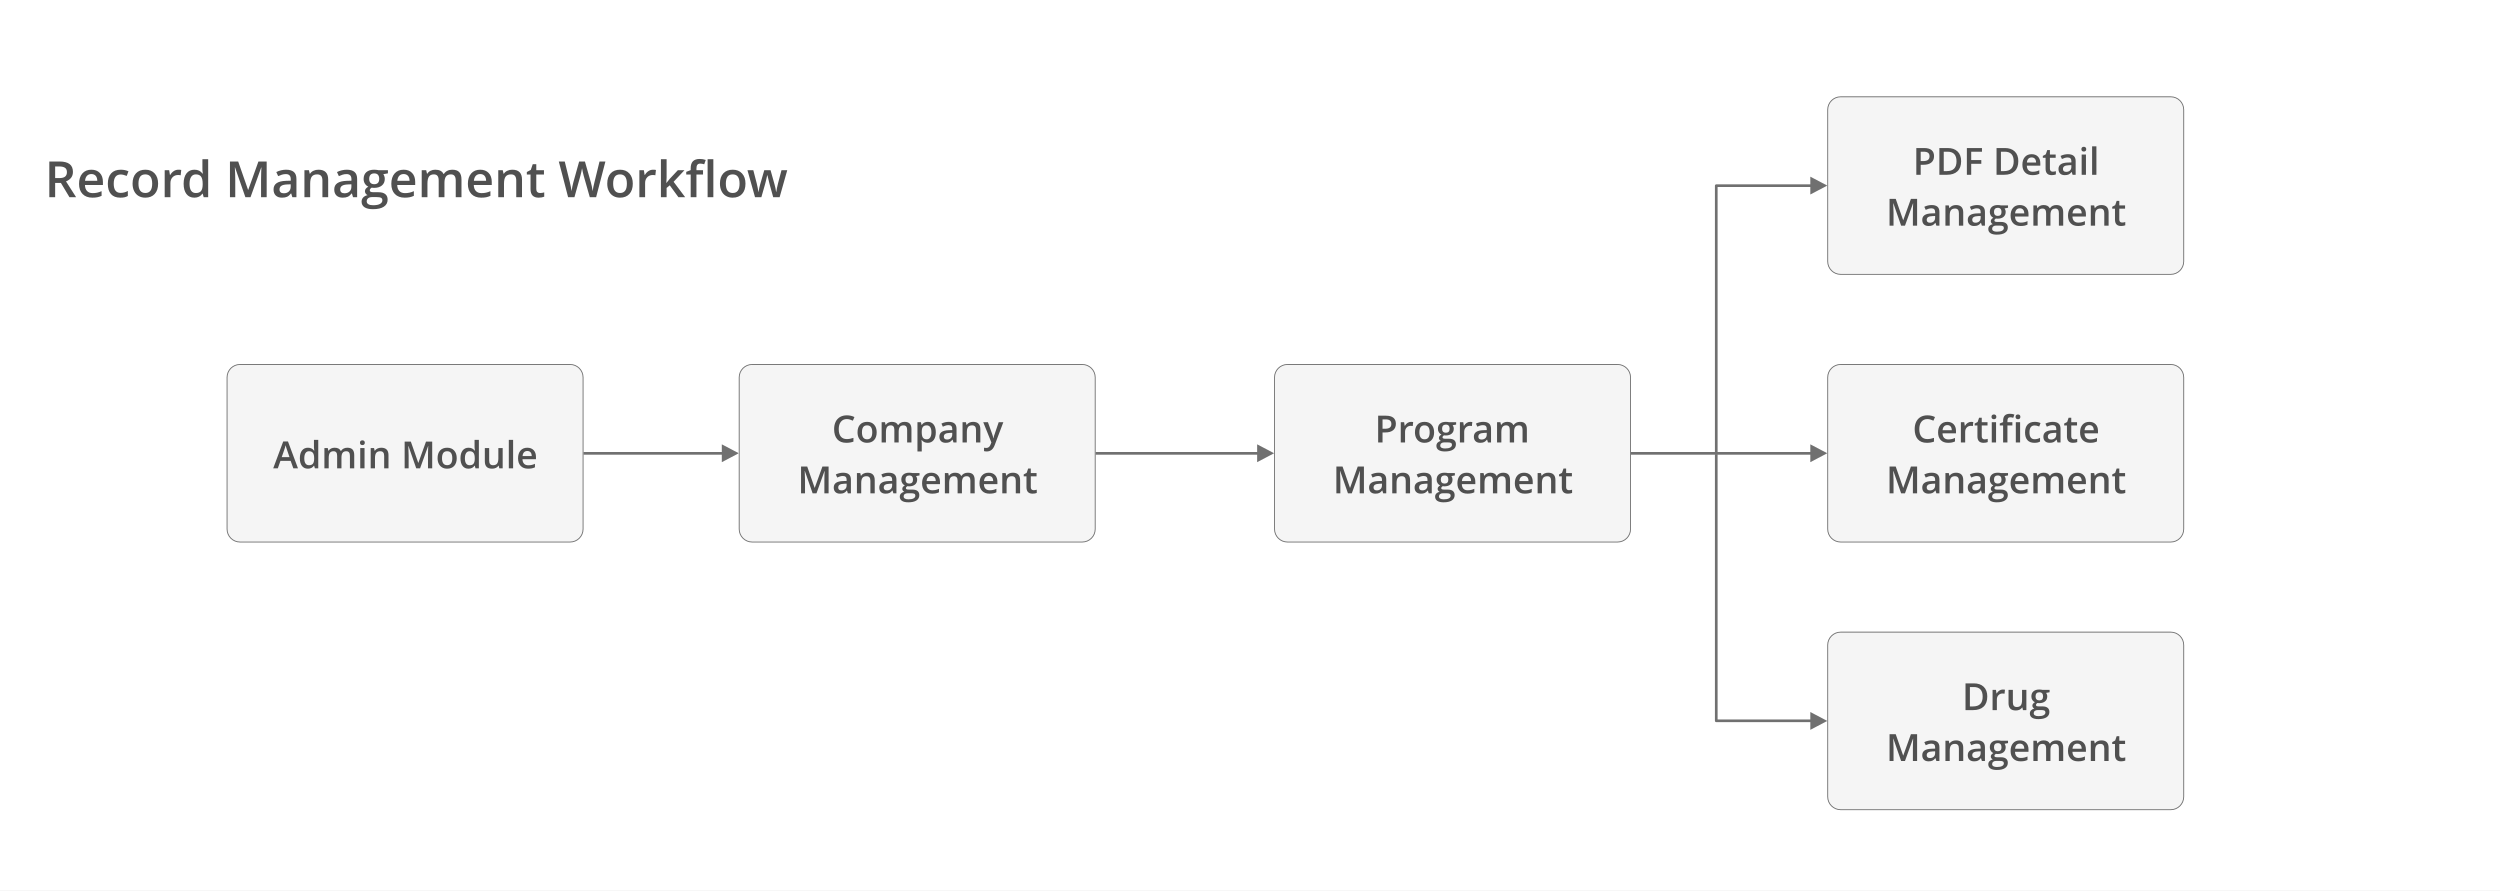
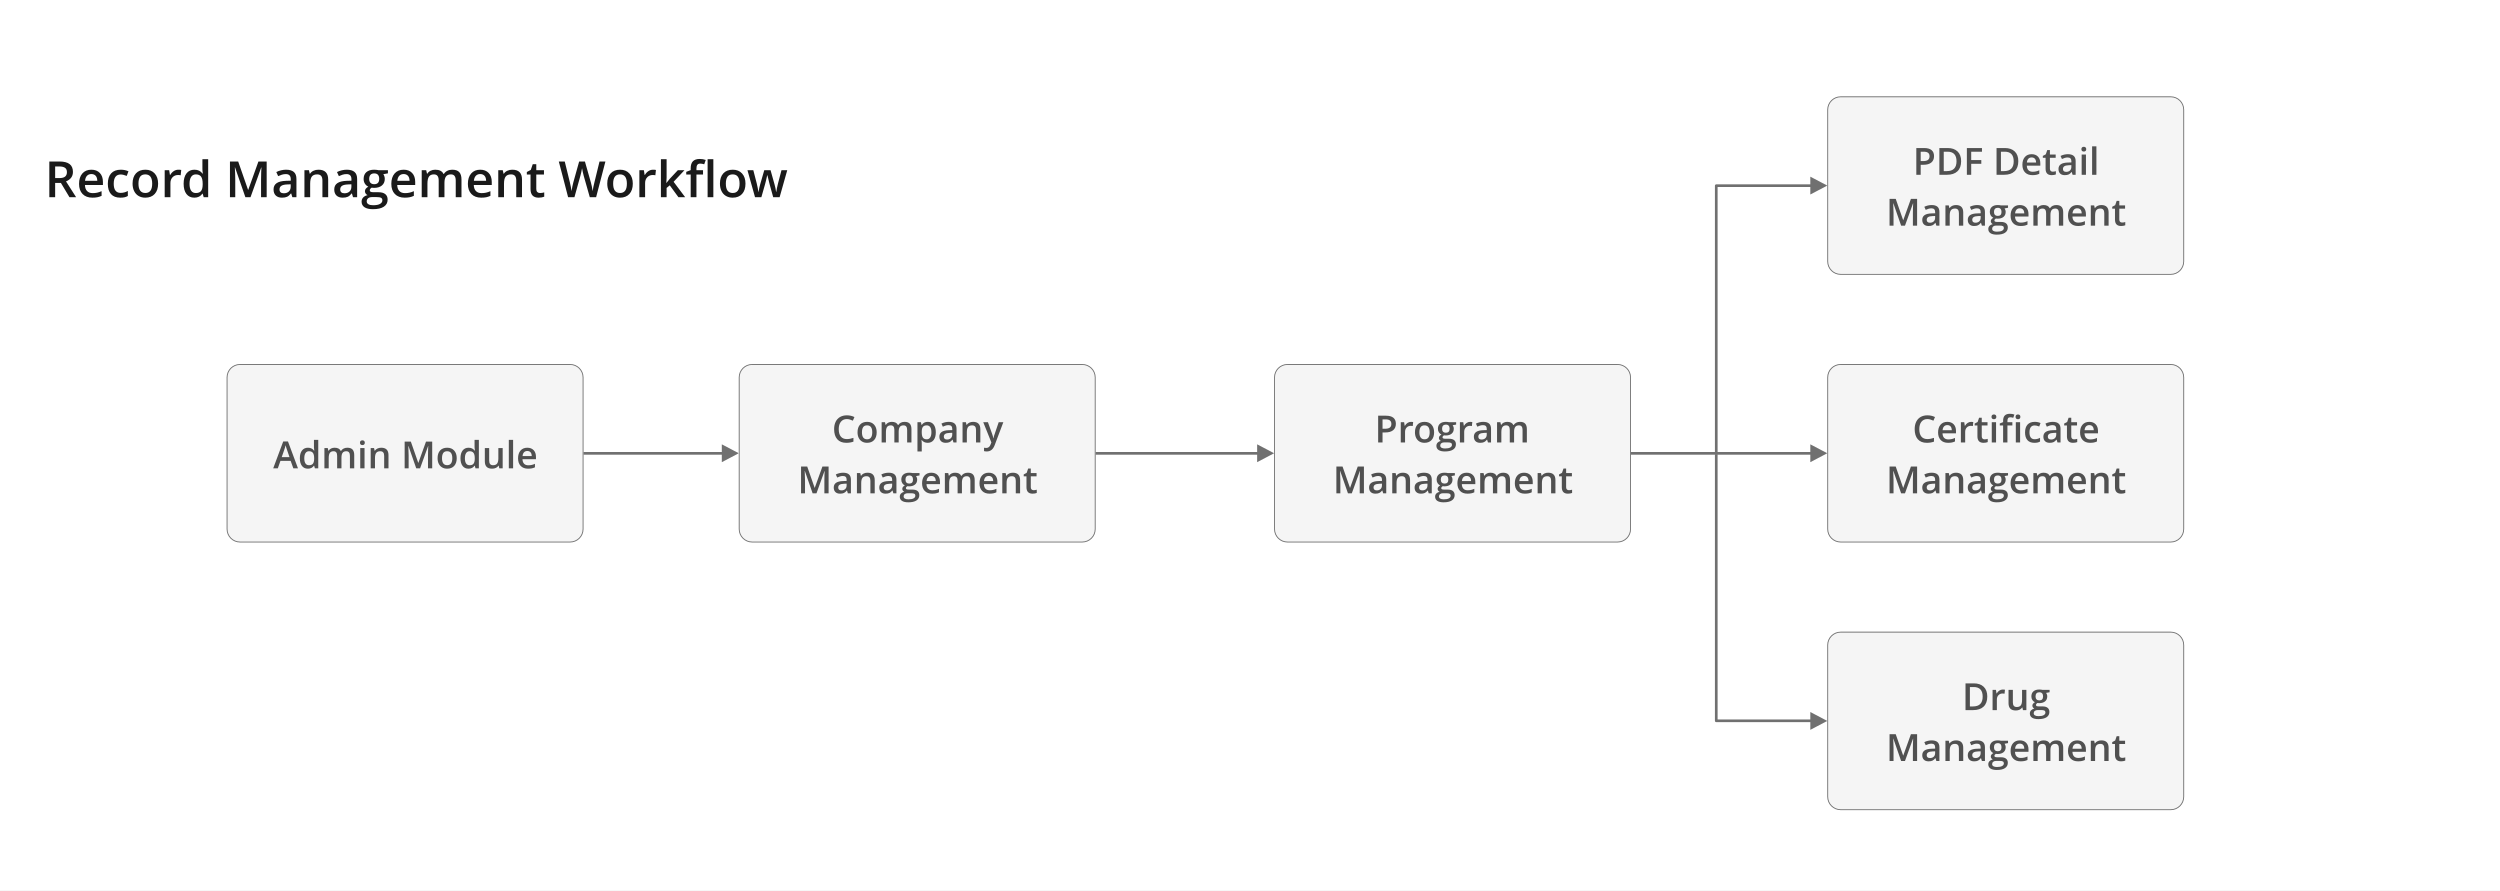
<svg xmlns="http://www.w3.org/2000/svg" width="2802" height="998" viewBox="0 0 2802 998">
  <defs>
-     <style>.a{clip-path:url(#b);}.b,.f,.i{fill:none;}.b,.d,.f{stroke:#707070;}.b,.f{stroke-width:3px;}.c{fill:#707070;}.d{fill:#f5f5f5;}.e,.g{fill:#505050;font-family:OpenSans-Semibold, Open Sans;font-weight:600;}.e{font-size:42px;}.f{stroke-linejoin:round;}.g{font-size:56px;}.h{stroke:none;}.j{fill:#fff;}</style>
+     <style>.a{clip-path:url(#b);}.b,.f,.i{fill:none;}.b,.d,.f{stroke:#707070;}.b,.f{stroke-width:3px;}.c{fill:#707070;}.d{fill:#f5f5f5;}.e{fill:#505050;font-size:42px;}.e,.g{font-family:OpenSans-Semibold, Open Sans;font-weight:600;}.f{stroke-linejoin:round;}.g{fill:#1a1a1a;font-size:56px;}.h{stroke:none;}.j{fill:#fff;}</style>
    <clipPath id="b">
      <rect width="2802" height="998" />
    </clipPath>
  </defs>
  <g id="a" class="a">
    <rect class="j" width="2802" height="998" />
    <g transform="translate(-6373 -15569)">
      <g transform="translate(-7.369 -5)">
        <line class="b" x2="198.369" transform="translate(6992.5 16082.117)" />
        <path class="c" d="M10,0,20,19H0Z" transform="translate(7208.369 16072) rotate(90)" />
      </g>
      <g transform="translate(1208.5 -5)">
        <line class="b" x2="202.5" transform="translate(6992.5 16082.117)" />
        <path class="c" d="M10,0,20,19H0Z" transform="translate(7212.5 16072) rotate(90)" />
      </g>
      <g transform="translate(592.631 -5)">
        <line class="b" x2="198.369" transform="translate(6992.5 16082.117)" />
        <path class="c" d="M10,0,20,19H0Z" transform="translate(7208.369 16072) rotate(90)" />
      </g>
      <g transform="translate(7201 15977)">
        <g class="d">
          <rect class="h" width="400" height="200" rx="15" />
          <rect class="i" x="0.5" y="0.5" width="399" height="199" rx="14.5" />
        </g>
        <text class="e" transform="translate(200.474 87.902)">
          <tspan x="-96.069" y="0">Company</tspan>
          <tspan x="-134.613" y="57">Management</tspan>
        </text>
      </g>
      <g transform="translate(6627 15977)">
        <g class="d">
          <rect class="h" width="400" height="200" rx="15" />
          <rect class="i" x="0.5" y="0.5" width="399" height="199" rx="14.5" />
        </g>
        <text class="e" transform="translate(200.474 116.902)">
          <tspan x="-148.261" y="0">Admin Module</tspan>
        </text>
      </g>
      <g transform="translate(8421 15977)">
        <g class="d">
          <rect class="h" width="400" height="200" rx="15" />
          <rect class="i" x="0.5" y="0.5" width="399" height="199" rx="14.5" />
        </g>
        <text class="e" transform="translate(200.474 87.902)">
          <tspan x="-104.99" y="0">Certificate</tspan>
          <tspan x="-134.613" y="57">Management</tspan>
        </text>
      </g>
      <g transform="translate(8421 16277)">
        <g class="d">
          <rect class="h" width="400" height="200" rx="15" />
          <rect class="i" x="0.5" y="0.5" width="399" height="199" rx="14.5" />
        </g>
        <text class="e" transform="translate(200.474 87.902)">
          <tspan x="-49.475" y="0">Drug</tspan>
          <tspan x="-134.613" y="57">Management</tspan>
        </text>
      </g>
      <g transform="translate(7801 15977)">
        <g class="d">
          <rect class="h" width="400" height="200" rx="15" />
          <rect class="i" x="0.5" y="0.5" width="399" height="199" rx="14.5" />
        </g>
        <text class="e" transform="translate(200.474 87.902)">
          <tspan x="-87.794" y="0">Program</tspan>
          <tspan x="-134.613" y="57">Management</tspan>
        </text>
      </g>
      <g transform="translate(8421 15677)">
        <g class="d">
          <rect class="h" width="400" height="200" rx="15" />
          <rect class="i" x="0.5" y="0.5" width="399" height="199" rx="14.5" />
        </g>
        <text class="e" transform="translate(200.474 87.902)">
          <tspan x="-104.621" y="0">PDF Detail</tspan>
          <tspan x="-134.613" y="57">Management</tspan>
        </text>
      </g>
      <g transform="translate(1317.833 -305)">
        <path class="f" d="M-13.745,298.9V0H93.167" transform="translate(6992.5 16082.117)" />
        <path class="c" d="M10,0,20,19H0Z" transform="translate(7103.167 16072) rotate(90)" />
      </g>
      <g transform="translate(8296.586 16078)">
        <path class="f" d="M0,0V298.9H106.912" transform="translate(0 0)" />
        <path class="c" d="M10,0,20,19H0Z" transform="translate(124.412 289.018) rotate(90)" />
      </g>
    </g>
    <text class="g" transform="translate(50 221)">
      <tspan x="0" y="0">Record Management Workflow</tspan>
    </text>
  </g>
</svg>
